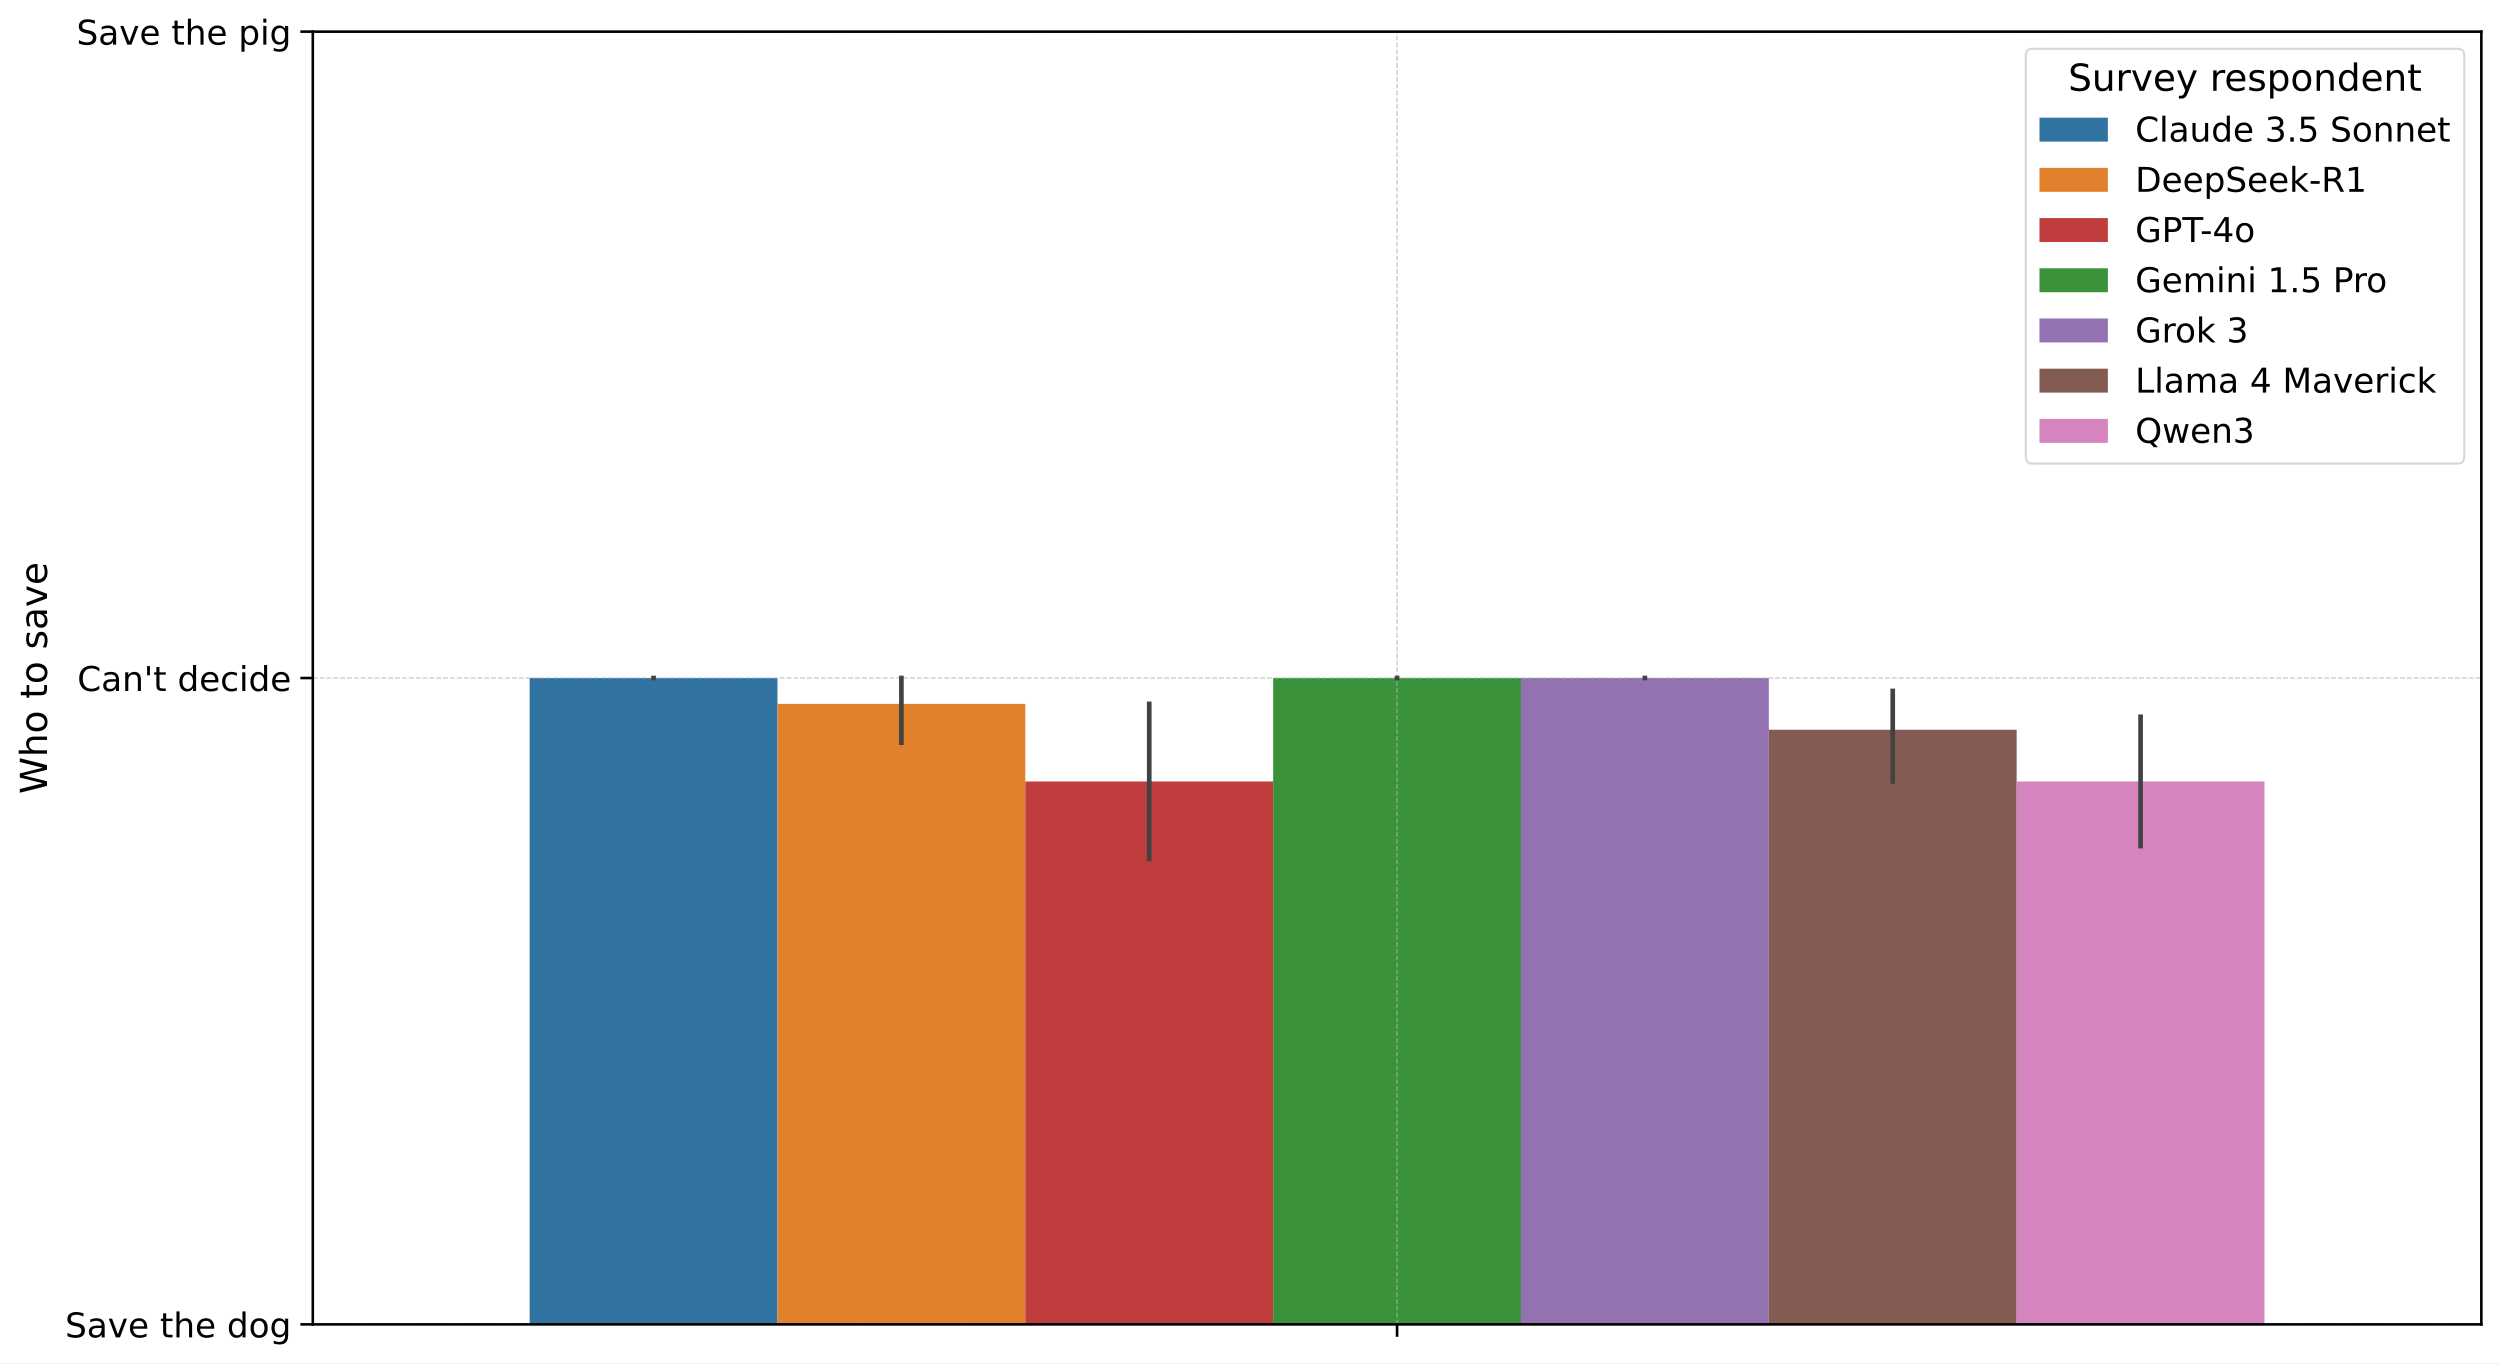
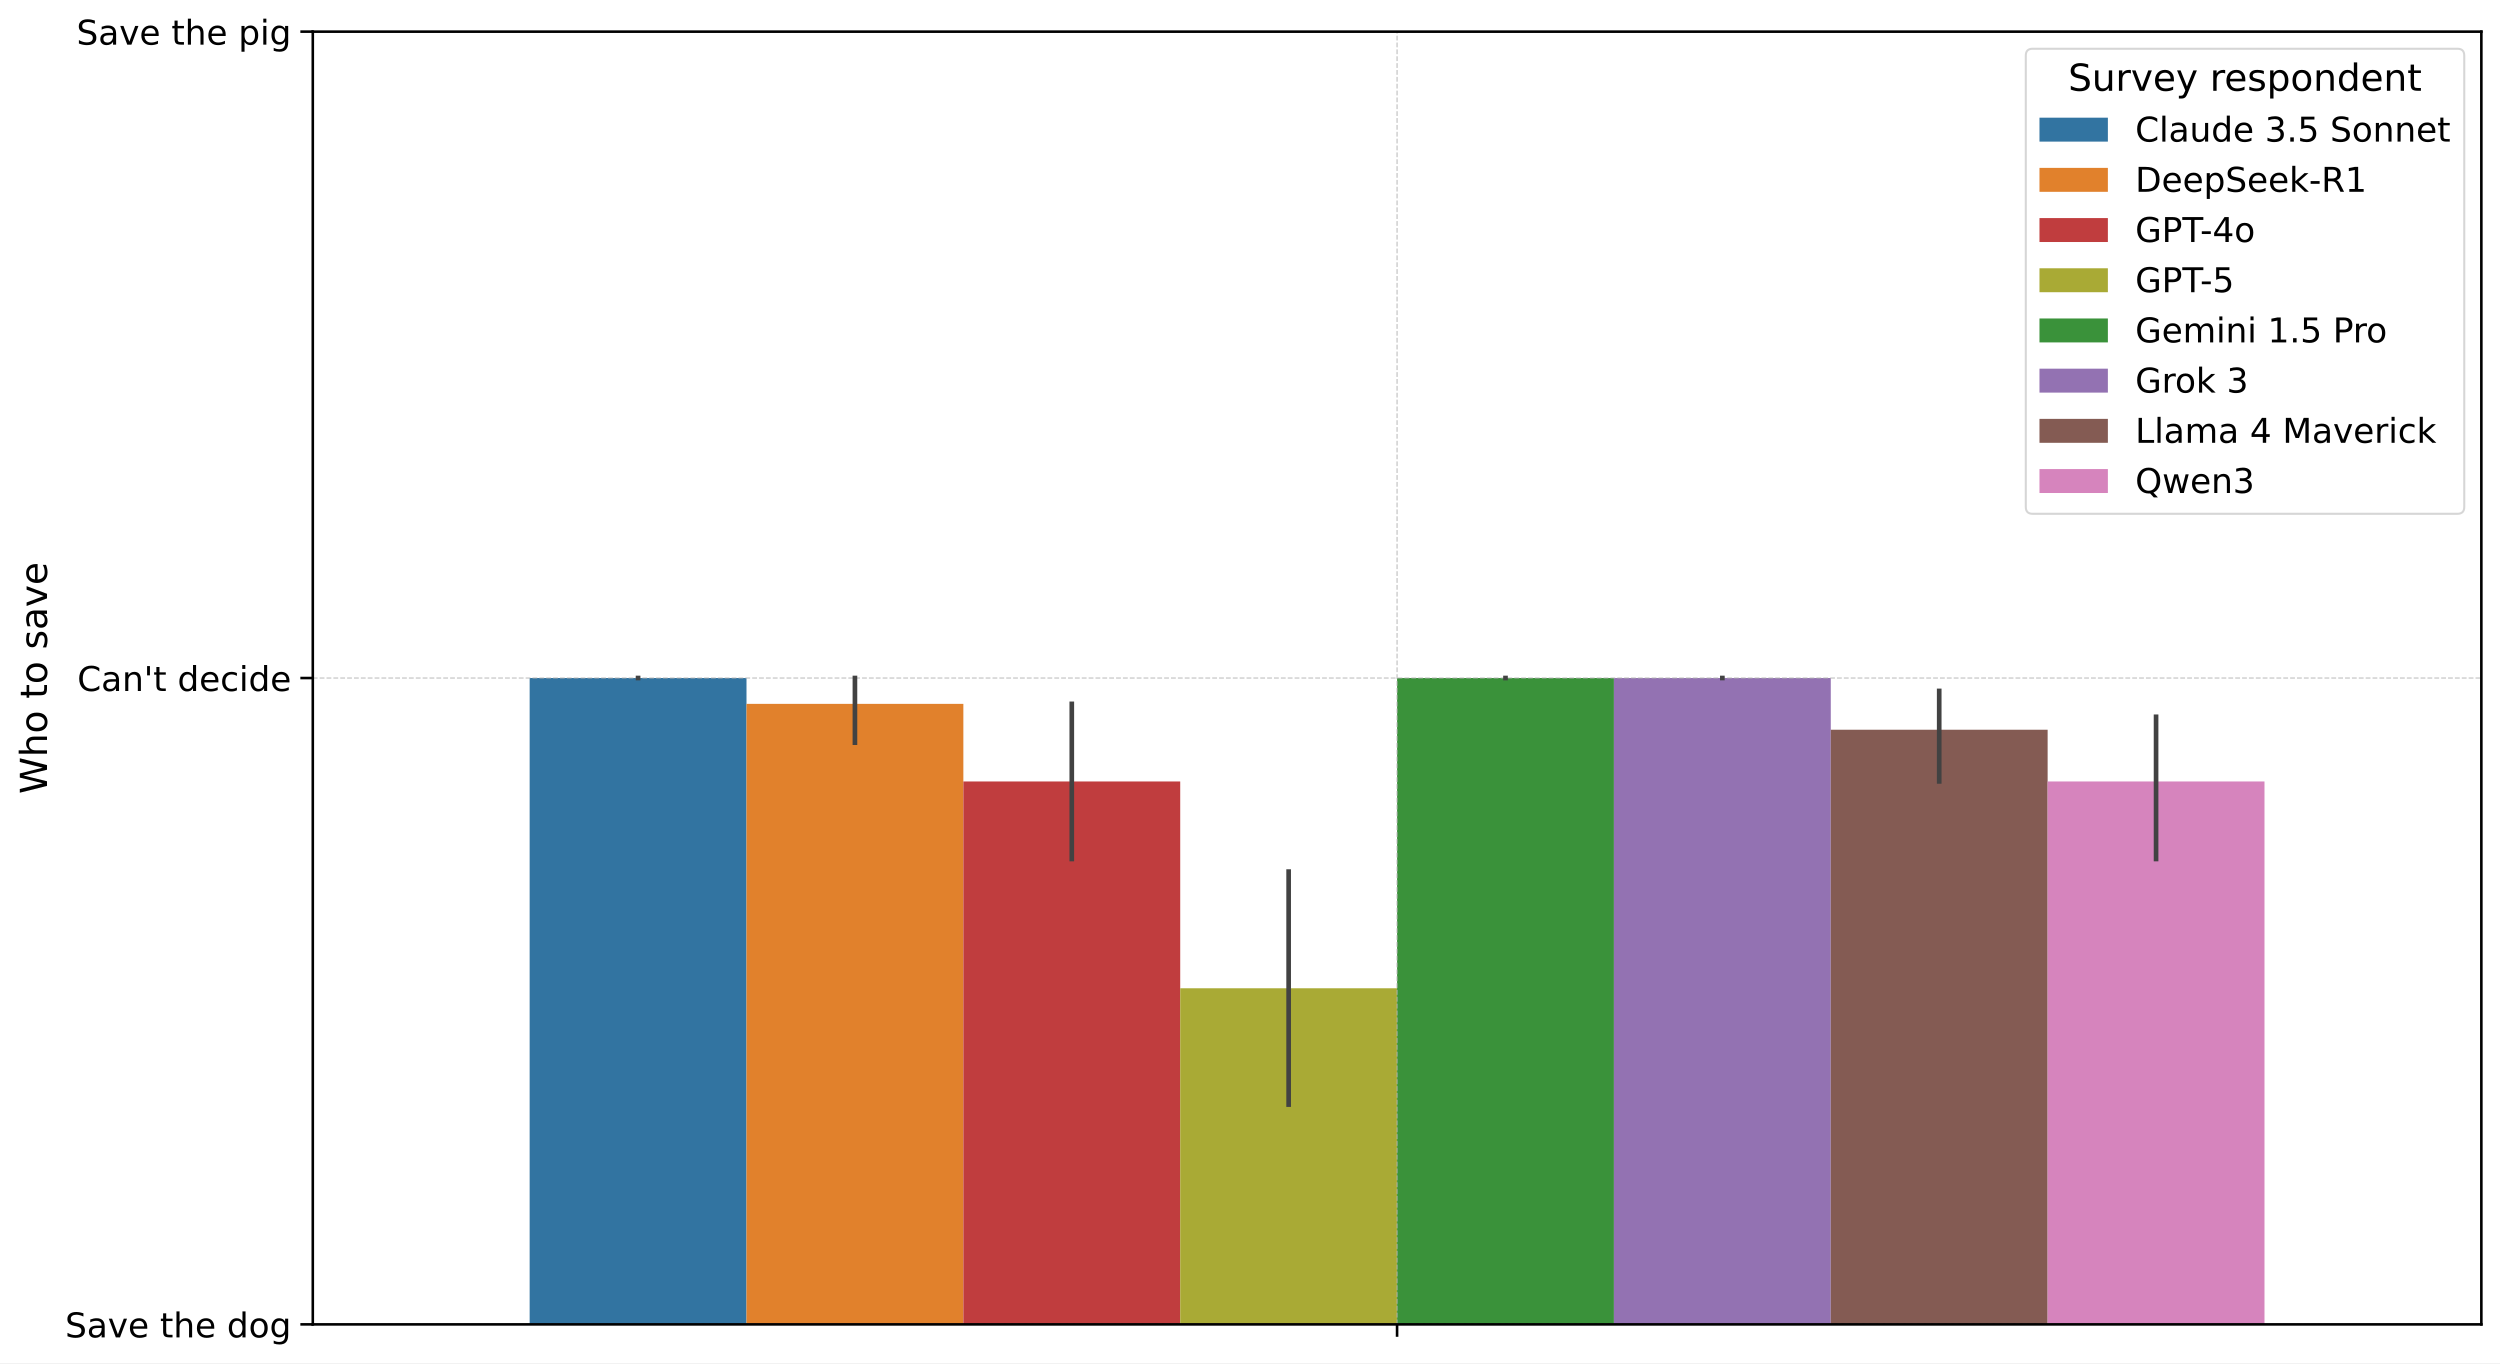
<svg xmlns="http://www.w3.org/2000/svg" xmlns:xlink="http://www.w3.org/1999/xlink" width="964.93pt" height="526.135pt" viewBox="0 0 964.93 526.135" version="1.1">
  <defs>
    <style type="text/css">*{stroke-linejoin: round; stroke-linecap: butt}</style>
  </defs>
  <g id="figure_1">
    <g id="patch_1">
      <path d="M 0 526.135  L 964.93 526.135  L 964.93 0  L 0 0  z " style="fill: #ffffff" />
    </g>
    <g id="axes_1">
      <g id="patch_2">
        <path d="M 120.73 511.175  L 957.73 511.175  L 957.73 12.215  L 120.73 12.215  z " style="fill: #ffffff" />
      </g>
      <g id="patch_3">
-         <path d="M 204.43 760.655  L 300.087 760.655  L 300.087 261.695  L 204.43 261.695  z " clip-path="url(#pa10c6555c5)" style="fill: #3274a1" />
+         <path d="M 204.43 760.655  L 288.13 760.655  L 288.13 261.695  L 204.43 261.695  z " clip-path="url(#pc54f5bdc58)" style="fill: #3274a1" />
      </g>
      <g id="patch_4">
-         <path d="M 300.087 760.655  L 395.744 760.655  L 395.744 271.674  L 300.087 271.674  z " clip-path="url(#pa10c6555c5)" style="fill: #e1812c" />
+         <path d="M 288.13 760.655  L 371.83 760.655  L 371.83 271.674  L 288.13 271.674  z " clip-path="url(#pc54f5bdc58)" style="fill: #e1812c" />
      </g>
      <g id="patch_5">
-         <path d="M 395.744 760.655  L 491.401 760.655  L 491.401 301.612  L 395.744 301.612  z " clip-path="url(#pa10c6555c5)" style="fill: #c03d3e" />
+         <path d="M 371.83 760.655  L 455.53 760.655  L 455.53 301.612  L 371.83 301.612  z " clip-path="url(#pc54f5bdc58)" style="fill: #c03d3e" />
      </g>
      <g id="patch_6">
-         <path d="M 491.401 760.655  L 587.058 760.655  L 587.058 261.695  L 491.401 261.695  z " clip-path="url(#pa10c6555c5)" style="fill: #3a923a" />
+         <path d="M 455.53 760.655  L 539.23 760.655  L 539.23 381.445  L 455.53 381.445  z " clip-path="url(#pc54f5bdc58)" style="fill: #a9aa35" />
      </g>
      <g id="patch_7">
-         <path d="M 587.058 760.655  L 682.715 760.655  L 682.715 261.695  L 587.058 261.695  z " clip-path="url(#pa10c6555c5)" style="fill: #9372b2" />
+         <path d="M 539.23 760.655  L 622.93 760.655  L 622.93 261.695  L 539.23 261.695  z " clip-path="url(#pc54f5bdc58)" style="fill: #3a923a" />
      </g>
      <g id="patch_8">
-         <path d="M 682.715 760.655  L 778.373 760.655  L 778.373 281.653  L 682.715 281.653  z " clip-path="url(#pa10c6555c5)" style="fill: #845b53" />
+         <path d="M 622.93 760.655  L 706.63 760.655  L 706.63 261.695  L 622.93 261.695  z " clip-path="url(#pc54f5bdc58)" style="fill: #9372b2" />
      </g>
      <g id="patch_9">
-         <path d="M 778.373 760.655  L 874.03 760.655  L 874.03 301.612  L 778.373 301.612  z " clip-path="url(#pa10c6555c5)" style="fill: #d684bd" />
+         <path d="M 706.63 760.655  L 790.33 760.655  L 790.33 281.653  L 706.63 281.653  z " clip-path="url(#pc54f5bdc58)" style="fill: #845b53" />
      </g>
      <g id="patch_10">
-         <path d="M 539.23 760.655  L 539.23 760.655  L 539.23 760.655  L 539.23 760.655  z " clip-path="url(#pa10c6555c5)" style="fill: #3274a1" />
+         <path d="M 790.33 760.655  L 874.03 760.655  L 874.03 301.612  L 790.33 301.612  z " clip-path="url(#pc54f5bdc58)" style="fill: #d684bd" />
      </g>
      <g id="patch_11">
-         <path d="M 539.23 760.655  L 539.23 760.655  L 539.23 760.655  L 539.23 760.655  z " clip-path="url(#pa10c6555c5)" style="fill: #e1812c" />
+         <path d="M 539.23 760.655  L 539.23 760.655  L 539.23 760.655  L 539.23 760.655  z " clip-path="url(#pc54f5bdc58)" style="fill: #3274a1" />
      </g>
      <g id="patch_12">
-         <path d="M 539.23 760.655  L 539.23 760.655  L 539.23 760.655  L 539.23 760.655  z " clip-path="url(#pa10c6555c5)" style="fill: #c03d3e" />
+         <path d="M 539.23 760.655  L 539.23 760.655  L 539.23 760.655  L 539.23 760.655  z " clip-path="url(#pc54f5bdc58)" style="fill: #e1812c" />
      </g>
      <g id="patch_13">
-         <path d="M 539.23 760.655  L 539.23 760.655  L 539.23 760.655  L 539.23 760.655  z " clip-path="url(#pa10c6555c5)" style="fill: #3a923a" />
+         <path d="M 539.23 760.655  L 539.23 760.655  L 539.23 760.655  L 539.23 760.655  z " clip-path="url(#pc54f5bdc58)" style="fill: #c03d3e" />
      </g>
      <g id="patch_14">
-         <path d="M 539.23 760.655  L 539.23 760.655  L 539.23 760.655  L 539.23 760.655  z " clip-path="url(#pa10c6555c5)" style="fill: #9372b2" />
+         <path d="M 539.23 760.655  L 539.23 760.655  L 539.23 760.655  L 539.23 760.655  z " clip-path="url(#pc54f5bdc58)" style="fill: #a9aa35" />
      </g>
      <g id="patch_15">
-         <path d="M 539.23 760.655  L 539.23 760.655  L 539.23 760.655  L 539.23 760.655  z " clip-path="url(#pa10c6555c5)" style="fill: #845b53" />
+         <path d="M 539.23 760.655  L 539.23 760.655  L 539.23 760.655  L 539.23 760.655  z " clip-path="url(#pc54f5bdc58)" style="fill: #3a923a" />
      </g>
      <g id="patch_16">
-         <path d="M 539.23 760.655  L 539.23 760.655  L 539.23 760.655  L 539.23 760.655  z " clip-path="url(#pa10c6555c5)" style="fill: #d684bd" />
+         <path d="M 539.23 760.655  L 539.23 760.655  L 539.23 760.655  L 539.23 760.655  z " clip-path="url(#pc54f5bdc58)" style="fill: #9372b2" />
+       </g>
+       <g id="patch_17">
+         <path d="M 539.23 760.655  L 539.23 760.655  L 539.23 760.655  L 539.23 760.655  z " clip-path="url(#pc54f5bdc58)" style="fill: #845b53" />
+       </g>
+       <g id="patch_18">
+         <path d="M 539.23 760.655  L 539.23 760.655  L 539.23 760.655  L 539.23 760.655  z " clip-path="url(#pc54f5bdc58)" style="fill: #d684bd" />
      </g>
      <g id="matplotlib.axis_1">
        <g id="xtick_1">
          <g id="line2d_1">
-             <path d="M 539.23 511.175  L 539.23 12.215  " clip-path="url(#pa10c6555c5)" style="fill: none; stroke-dasharray: 1.85,0.8; stroke-dashoffset: 0; stroke: #b0b0b0; stroke-opacity: 0.7; stroke-width: 0.5" />
+             <path d="M 539.23 511.175  L 539.23 12.215  " clip-path="url(#pc54f5bdc58)" style="fill: none; stroke-dasharray: 1.85,0.8; stroke-dashoffset: 0; stroke: #b0b0b0; stroke-opacity: 0.7; stroke-width: 0.5" />
          </g>
          <g id="line2d_2">
            <defs>
-               <path id="m2963be864c" d="M 0 0  L 0 4.8  " style="stroke: #000000" />
+               <path id="ma85c2d0c61" d="M 0 0  L 0 4.8  " style="stroke: #000000" />
            </defs>
            <g>
-               <use xlink:href="#m2963be864c" x="539.23" y="511.175" style="stroke: #000000" />
+               <use xlink:href="#ma85c2d0c61" x="539.23" y="511.175" style="stroke: #000000" />
            </g>
          </g>
        </g>
      </g>
      <g id="matplotlib.axis_2">
        <g id="ytick_1">
          <g id="line2d_3">
-             <path d="M 120.73 511.175  L 957.73 511.175  " clip-path="url(#pa10c6555c5)" style="fill: none; stroke-dasharray: 1.85,0.8; stroke-dashoffset: 0; stroke: #b0b0b0; stroke-opacity: 0.7; stroke-width: 0.5" />
+             <path d="M 120.73 511.175  L 957.73 511.175  " clip-path="url(#pc54f5bdc58)" style="fill: none; stroke-dasharray: 1.85,0.8; stroke-dashoffset: 0; stroke: #b0b0b0; stroke-opacity: 0.7; stroke-width: 0.5" />
          </g>
          <g id="line2d_4">
            <defs>
-               <path id="m4e18dec728" d="M 0 0  L -4.8 0  " style="stroke: #000000" />
+               <path id="me58f789f90" d="M 0 0  L -4.8 0  " style="stroke: #000000" />
            </defs>
            <g>
-               <use xlink:href="#m4e18dec728" x="120.73" y="511.175" style="stroke: #000000" />
+               <use xlink:href="#me58f789f90" x="120.73" y="511.175" style="stroke: #000000" />
            </g>
          </g>
          <g id="text_1">
            <g transform="translate(25.1365 516.1899) scale(0.132 -0.132)">
              <defs>
                <path id="DejaVuSans-53" d="M 3425 4513  L 3425 3897  Q 3066 4069 2747 4153  Q 2428 4238 2131 4238  Q 1616 4238 1336 4038  Q 1056 3838 1056 3469  Q 1056 3159 1242 3001  Q 1428 2844 1947 2747  L 2328 2669  Q 3034 2534 3370 2195  Q 3706 1856 3706 1288  Q 3706 609 3251 259  Q 2797 -91 1919 -91  Q 1588 -91 1214 -16  Q 841 59 441 206  L 441 856  Q 825 641 1194 531  Q 1563 422 1919 422  Q 2459 422 2753 634  Q 3047 847 3047 1241  Q 3047 1584 2836 1778  Q 2625 1972 2144 2069  L 1759 2144  Q 1053 2284 737 2584  Q 422 2884 422 3419  Q 422 4038 858 4394  Q 1294 4750 2059 4750  Q 2388 4750 2728 4690  Q 3069 4631 3425 4513  z " transform="scale(0.015625)" />
                <path id="DejaVuSans-61" d="M 2194 1759  Q 1497 1759 1228 1600  Q 959 1441 959 1056  Q 959 750 1161 570  Q 1363 391 1709 391  Q 2188 391 2477 730  Q 2766 1069 2766 1631  L 2766 1759  L 2194 1759  z M 3341 1997  L 3341 0  L 2766 0  L 2766 531  Q 2569 213 2275 61  Q 1981 -91 1556 -91  Q 1019 -91 701 211  Q 384 513 384 1019  Q 384 1609 779 1909  Q 1175 2209 1959 2209  L 2766 2209  L 2766 2266  Q 2766 2663 2505 2880  Q 2244 3097 1772 3097  Q 1472 3097 1187 3025  Q 903 2953 641 2809  L 641 3341  Q 956 3463 1253 3523  Q 1550 3584 1831 3584  Q 2591 3584 2966 3190  Q 3341 2797 3341 1997  z " transform="scale(0.015625)" />
                <path id="DejaVuSans-76" d="M 191 3500  L 800 3500  L 1894 563  L 2988 3500  L 3597 3500  L 2284 0  L 1503 0  L 191 3500  z " transform="scale(0.015625)" />
                <path id="DejaVuSans-65" d="M 3597 1894  L 3597 1613  L 953 1613  Q 991 1019 1311 708  Q 1631 397 2203 397  Q 2534 397 2845 478  Q 3156 559 3463 722  L 3463 178  Q 3153 47 2828 -22  Q 2503 -91 2169 -91  Q 1331 -91 842 396  Q 353 884 353 1716  Q 353 2575 817 3079  Q 1281 3584 2069 3584  Q 2775 3584 3186 3129  Q 3597 2675 3597 1894  z M 3022 2063  Q 3016 2534 2758 2815  Q 2500 3097 2075 3097  Q 1594 3097 1305 2825  Q 1016 2553 972 2059  L 3022 2063  z " transform="scale(0.015625)" />
                <path id="DejaVuSans-20" transform="scale(0.015625)" />
                <path id="DejaVuSans-74" d="M 1172 4494  L 1172 3500  L 2356 3500  L 2356 3053  L 1172 3053  L 1172 1153  Q 1172 725 1289 603  Q 1406 481 1766 481  L 2356 481  L 2356 0  L 1766 0  Q 1100 0 847 248  Q 594 497 594 1153  L 594 3053  L 172 3053  L 172 3500  L 594 3500  L 594 4494  L 1172 4494  z " transform="scale(0.015625)" />
                <path id="DejaVuSans-68" d="M 3513 2113  L 3513 0  L 2938 0  L 2938 2094  Q 2938 2591 2744 2837  Q 2550 3084 2163 3084  Q 1697 3084 1428 2787  Q 1159 2491 1159 1978  L 1159 0  L 581 0  L 581 4863  L 1159 4863  L 1159 2956  Q 1366 3272 1645 3428  Q 1925 3584 2291 3584  Q 2894 3584 3203 3211  Q 3513 2838 3513 2113  z " transform="scale(0.015625)" />
                <path id="DejaVuSans-64" d="M 2906 2969  L 2906 4863  L 3481 4863  L 3481 0  L 2906 0  L 2906 525  Q 2725 213 2448 61  Q 2172 -91 1784 -91  Q 1150 -91 751 415  Q 353 922 353 1747  Q 353 2572 751 3078  Q 1150 3584 1784 3584  Q 2172 3584 2448 3432  Q 2725 3281 2906 2969  z M 947 1747  Q 947 1113 1208 752  Q 1469 391 1925 391  Q 2381 391 2643 752  Q 2906 1113 2906 1747  Q 2906 2381 2643 2742  Q 2381 3103 1925 3103  Q 1469 3103 1208 2742  Q 947 2381 947 1747  z " transform="scale(0.015625)" />
                <path id="DejaVuSans-6f" d="M 1959 3097  Q 1497 3097 1228 2736  Q 959 2375 959 1747  Q 959 1119 1226 758  Q 1494 397 1959 397  Q 2419 397 2687 759  Q 2956 1122 2956 1747  Q 2956 2369 2687 2733  Q 2419 3097 1959 3097  z M 1959 3584  Q 2709 3584 3137 3096  Q 3566 2609 3566 1747  Q 3566 888 3137 398  Q 2709 -91 1959 -91  Q 1206 -91 779 398  Q 353 888 353 1747  Q 353 2609 779 3096  Q 1206 3584 1959 3584  z " transform="scale(0.015625)" />
                <path id="DejaVuSans-67" d="M 2906 1791  Q 2906 2416 2648 2759  Q 2391 3103 1925 3103  Q 1463 3103 1205 2759  Q 947 2416 947 1791  Q 947 1169 1205 825  Q 1463 481 1925 481  Q 2391 481 2648 825  Q 2906 1169 2906 1791  z M 3481 434  Q 3481 -459 3084 -895  Q 2688 -1331 1869 -1331  Q 1566 -1331 1297 -1286  Q 1028 -1241 775 -1147  L 775 -588  Q 1028 -725 1275 -790  Q 1522 -856 1778 -856  Q 2344 -856 2625 -561  Q 2906 -266 2906 331  L 2906 616  Q 2728 306 2450 153  Q 2172 0 1784 0  Q 1141 0 747 490  Q 353 981 353 1791  Q 353 2603 747 3093  Q 1141 3584 1784 3584  Q 2172 3584 2450 3431  Q 2728 3278 2906 2969  L 2906 3500  L 3481 3500  L 3481 434  z " transform="scale(0.015625)" />
              </defs>
              <use xlink:href="#DejaVuSans-53" />
              <use xlink:href="#DejaVuSans-61" transform="translate(63.47656 0)" />
              <use xlink:href="#DejaVuSans-76" transform="translate(124.7559 0)" />
              <use xlink:href="#DejaVuSans-65" transform="translate(183.9355 0)" />
              <use xlink:href="#DejaVuSans-20" transform="translate(245.459 0)" />
              <use xlink:href="#DejaVuSans-74" transform="translate(277.2461 0)" />
              <use xlink:href="#DejaVuSans-68" transform="translate(316.4551 0)" />
              <use xlink:href="#DejaVuSans-65" transform="translate(379.834 0)" />
              <use xlink:href="#DejaVuSans-20" transform="translate(441.3574 0)" />
              <use xlink:href="#DejaVuSans-64" transform="translate(473.1445 0)" />
              <use xlink:href="#DejaVuSans-6f" transform="translate(536.6211 0)" />
              <use xlink:href="#DejaVuSans-67" transform="translate(597.8027 0)" />
            </g>
          </g>
        </g>
        <g id="ytick_2">
          <g id="line2d_5">
-             <path d="M 120.73 261.695  L 957.73 261.695  " clip-path="url(#pa10c6555c5)" style="fill: none; stroke-dasharray: 1.85,0.8; stroke-dashoffset: 0; stroke: #b0b0b0; stroke-opacity: 0.7; stroke-width: 0.5" />
+             <path d="M 120.73 261.695  L 957.73 261.695  " clip-path="url(#pc54f5bdc58)" style="fill: none; stroke-dasharray: 1.85,0.8; stroke-dashoffset: 0; stroke: #b0b0b0; stroke-opacity: 0.7; stroke-width: 0.5" />
          </g>
          <g id="line2d_6">
            <g>
-               <use xlink:href="#m4e18dec728" x="120.73" y="261.695" style="stroke: #000000" />
+               <use xlink:href="#me58f789f90" x="120.73" y="261.695" style="stroke: #000000" />
            </g>
          </g>
          <g id="text_2">
            <g transform="translate(29.83075 266.7099) scale(0.132 -0.132)">
              <defs>
                <path id="DejaVuSans-43" d="M 4122 4306  L 4122 3641  Q 3803 3938 3442 4084  Q 3081 4231 2675 4231  Q 1875 4231 1450 3742  Q 1025 3253 1025 2328  Q 1025 1406 1450 917  Q 1875 428 2675 428  Q 3081 428 3442 575  Q 3803 722 4122 1019  L 4122 359  Q 3791 134 3420 21  Q 3050 -91 2638 -91  Q 1578 -91 968 557  Q 359 1206 359 2328  Q 359 3453 968 4101  Q 1578 4750 2638 4750  Q 3056 4750 3426 4639  Q 3797 4528 4122 4306  z " transform="scale(0.015625)" />
                <path id="DejaVuSans-6e" d="M 3513 2113  L 3513 0  L 2938 0  L 2938 2094  Q 2938 2591 2744 2837  Q 2550 3084 2163 3084  Q 1697 3084 1428 2787  Q 1159 2491 1159 1978  L 1159 0  L 581 0  L 581 3500  L 1159 3500  L 1159 2956  Q 1366 3272 1645 3428  Q 1925 3584 2291 3584  Q 2894 3584 3203 3211  Q 3513 2838 3513 2113  z " transform="scale(0.015625)" />
                <path id="DejaVuSans-27" d="M 1147 4666  L 1147 2931  L 616 2931  L 616 4666  L 1147 4666  z " transform="scale(0.015625)" />
                <path id="DejaVuSans-63" d="M 3122 3366  L 3122 2828  Q 2878 2963 2633 3030  Q 2388 3097 2138 3097  Q 1578 3097 1268 2742  Q 959 2388 959 1747  Q 959 1106 1268 751  Q 1578 397 2138 397  Q 2388 397 2633 464  Q 2878 531 3122 666  L 3122 134  Q 2881 22 2623 -34  Q 2366 -91 2075 -91  Q 1284 -91 818 406  Q 353 903 353 1747  Q 353 2603 823 3093  Q 1294 3584 2113 3584  Q 2378 3584 2631 3529  Q 2884 3475 3122 3366  z " transform="scale(0.015625)" />
                <path id="DejaVuSans-69" d="M 603 3500  L 1178 3500  L 1178 0  L 603 0  L 603 3500  z M 603 4863  L 1178 4863  L 1178 4134  L 603 4134  L 603 4863  z " transform="scale(0.015625)" />
              </defs>
              <use xlink:href="#DejaVuSans-43" />
              <use xlink:href="#DejaVuSans-61" transform="translate(69.82422 0)" />
              <use xlink:href="#DejaVuSans-6e" transform="translate(131.1035 0)" />
              <use xlink:href="#DejaVuSans-27" transform="translate(194.4824 0)" />
              <use xlink:href="#DejaVuSans-74" transform="translate(221.9727 0)" />
              <use xlink:href="#DejaVuSans-20" transform="translate(261.1816 0)" />
              <use xlink:href="#DejaVuSans-64" transform="translate(292.9688 0)" />
              <use xlink:href="#DejaVuSans-65" transform="translate(356.4453 0)" />
              <use xlink:href="#DejaVuSans-63" transform="translate(417.9688 0)" />
              <use xlink:href="#DejaVuSans-69" transform="translate(472.9492 0)" />
              <use xlink:href="#DejaVuSans-64" transform="translate(500.7324 0)" />
              <use xlink:href="#DejaVuSans-65" transform="translate(564.209 0)" />
            </g>
          </g>
        </g>
        <g id="ytick_3">
          <g id="line2d_7">
-             <path d="M 120.73 12.215  L 957.73 12.215  " clip-path="url(#pa10c6555c5)" style="fill: none; stroke-dasharray: 1.85,0.8; stroke-dashoffset: 0; stroke: #b0b0b0; stroke-opacity: 0.7; stroke-width: 0.5" />
+             <path d="M 120.73 12.215  L 957.73 12.215  " clip-path="url(#pc54f5bdc58)" style="fill: none; stroke-dasharray: 1.85,0.8; stroke-dashoffset: 0; stroke: #b0b0b0; stroke-opacity: 0.7; stroke-width: 0.5" />
          </g>
          <g id="line2d_8">
            <g>
-               <use xlink:href="#m4e18dec728" x="120.73" y="12.215" style="stroke: #000000" />
+               <use xlink:href="#me58f789f90" x="120.73" y="12.215" style="stroke: #000000" />
            </g>
          </g>
          <g id="text_3">
            <g transform="translate(29.54612 17.22994) scale(0.132 -0.132)">
              <defs>
                <path id="DejaVuSans-70" d="M 1159 525  L 1159 -1331  L 581 -1331  L 581 3500  L 1159 3500  L 1159 2969  Q 1341 3281 1617 3432  Q 1894 3584 2278 3584  Q 2916 3584 3314 3078  Q 3713 2572 3713 1747  Q 3713 922 3314 415  Q 2916 -91 2278 -91  Q 1894 -91 1617 61  Q 1341 213 1159 525  z M 3116 1747  Q 3116 2381 2855 2742  Q 2594 3103 2138 3103  Q 1681 3103 1420 2742  Q 1159 2381 1159 1747  Q 1159 1113 1420 752  Q 1681 391 2138 391  Q 2594 391 2855 752  Q 3116 1113 3116 1747  z " transform="scale(0.015625)" />
              </defs>
              <use xlink:href="#DejaVuSans-53" />
              <use xlink:href="#DejaVuSans-61" transform="translate(63.47656 0)" />
              <use xlink:href="#DejaVuSans-76" transform="translate(124.7559 0)" />
              <use xlink:href="#DejaVuSans-65" transform="translate(183.9355 0)" />
              <use xlink:href="#DejaVuSans-20" transform="translate(245.459 0)" />
              <use xlink:href="#DejaVuSans-74" transform="translate(277.2461 0)" />
              <use xlink:href="#DejaVuSans-68" transform="translate(316.4551 0)" />
              <use xlink:href="#DejaVuSans-65" transform="translate(379.834 0)" />
              <use xlink:href="#DejaVuSans-20" transform="translate(441.3574 0)" />
              <use xlink:href="#DejaVuSans-70" transform="translate(473.1445 0)" />
              <use xlink:href="#DejaVuSans-69" transform="translate(536.6211 0)" />
              <use xlink:href="#DejaVuSans-67" transform="translate(564.4043 0)" />
            </g>
          </g>
        </g>
        <g id="text_4">
          <g transform="translate(18.14175 306.4418) rotate(-90) scale(0.144 -0.144)">
            <defs>
              <path id="DejaVuSans-57" d="M 213 4666  L 850 4666  L 1831 722  L 2809 4666  L 3519 4666  L 4500 722  L 5478 4666  L 6119 4666  L 4947 0  L 4153 0  L 3169 4050  L 2175 0  L 1381 0  L 213 4666  z " transform="scale(0.015625)" />
              <path id="DejaVuSans-73" d="M 2834 3397  L 2834 2853  Q 2591 2978 2328 3040  Q 2066 3103 1784 3103  Q 1356 3103 1142 2972  Q 928 2841 928 2578  Q 928 2378 1081 2264  Q 1234 2150 1697 2047  L 1894 2003  Q 2506 1872 2764 1633  Q 3022 1394 3022 966  Q 3022 478 2636 193  Q 2250 -91 1575 -91  Q 1294 -91 989 -36  Q 684 19 347 128  L 347 722  Q 666 556 975 473  Q 1284 391 1588 391  Q 1994 391 2212 530  Q 2431 669 2431 922  Q 2431 1156 2273 1281  Q 2116 1406 1581 1522  L 1381 1569  Q 847 1681 609 1914  Q 372 2147 372 2553  Q 372 3047 722 3315  Q 1072 3584 1716 3584  Q 2034 3584 2315 3537  Q 2597 3491 2834 3397  z " transform="scale(0.015625)" />
            </defs>
            <use xlink:href="#DejaVuSans-57" />
            <use xlink:href="#DejaVuSans-68" transform="translate(98.87695 0)" />
            <use xlink:href="#DejaVuSans-6f" transform="translate(162.2559 0)" />
            <use xlink:href="#DejaVuSans-20" transform="translate(223.4375 0)" />
            <use xlink:href="#DejaVuSans-74" transform="translate(255.2246 0)" />
            <use xlink:href="#DejaVuSans-6f" transform="translate(294.4336 0)" />
            <use xlink:href="#DejaVuSans-20" transform="translate(355.6152 0)" />
            <use xlink:href="#DejaVuSans-73" transform="translate(387.4023 0)" />
            <use xlink:href="#DejaVuSans-61" transform="translate(439.502 0)" />
            <use xlink:href="#DejaVuSans-76" transform="translate(500.7812 0)" />
            <use xlink:href="#DejaVuSans-65" transform="translate(559.9609 0)" />
          </g>
        </g>
      </g>
      <g id="line2d_9">
-         <path d="M 252.258 261.695  L 252.258 261.695  " clip-path="url(#pa10c6555c5)" style="fill: none; stroke: #424242; stroke-width: 1.8; stroke-linecap: square" />
+         <path d="M 246.28 261.695  L 246.28 261.695  " clip-path="url(#pc54f5bdc58)" style="fill: none; stroke: #424242; stroke-width: 1.8; stroke-linecap: square" />
      </g>
      <g id="line2d_10">
-         <path d="M 347.915 286.643  L 347.915 261.695  " clip-path="url(#pa10c6555c5)" style="fill: none; stroke: #424242; stroke-width: 1.8; stroke-linecap: square" />
+         <path d="M 329.98 286.643  L 329.98 261.695  " clip-path="url(#pc54f5bdc58)" style="fill: none; stroke: #424242; stroke-width: 1.8; stroke-linecap: square" />
      </g>
      <g id="line2d_11">
-         <path d="M 443.573 331.549  L 443.573 271.674  " clip-path="url(#pa10c6555c5)" style="fill: none; stroke: #424242; stroke-width: 1.8; stroke-linecap: square" />
+         <path d="M 413.68 331.549  L 413.68 271.674  " clip-path="url(#pc54f5bdc58)" style="fill: none; stroke: #424242; stroke-width: 1.8; stroke-linecap: square" />
      </g>
      <g id="line2d_12">
-         <path d="M 539.23 261.695  L 539.23 261.695  " clip-path="url(#pa10c6555c5)" style="fill: none; stroke: #424242; stroke-width: 1.8; stroke-linecap: square" />
+         <path d="M 497.38 426.352  L 497.38 336.414  " clip-path="url(#pc54f5bdc58)" style="fill: none; stroke: #424242; stroke-width: 1.8; stroke-linecap: square" />
      </g>
      <g id="line2d_13">
-         <path d="M 634.887 261.695  L 634.887 261.695  " clip-path="url(#pa10c6555c5)" style="fill: none; stroke: #424242; stroke-width: 1.8; stroke-linecap: square" />
+         <path d="M 581.08 261.695  L 581.08 261.695  " clip-path="url(#pc54f5bdc58)" style="fill: none; stroke: #424242; stroke-width: 1.8; stroke-linecap: square" />
      </g>
      <g id="line2d_14">
-         <path d="M 730.544 301.612  L 730.544 266.685  " clip-path="url(#pa10c6555c5)" style="fill: none; stroke: #424242; stroke-width: 1.8; stroke-linecap: square" />
+         <path d="M 664.78 261.695  L 664.78 261.695  " clip-path="url(#pc54f5bdc58)" style="fill: none; stroke: #424242; stroke-width: 1.8; stroke-linecap: square" />
      </g>
      <g id="line2d_15">
-         <path d="M 826.201 326.56  L 826.201 276.664  " clip-path="url(#pa10c6555c5)" style="fill: none; stroke: #424242; stroke-width: 1.8; stroke-linecap: square" />
-       </g>
-       <g id="patch_17">
+         <path d="M 748.48 301.612  L 748.48 266.685  " clip-path="url(#pc54f5bdc58)" style="fill: none; stroke: #424242; stroke-width: 1.8; stroke-linecap: square" />
+       </g>
+       <g id="line2d_16">
+         <path d="M 832.18 331.549  L 832.18 276.664  " clip-path="url(#pc54f5bdc58)" style="fill: none; stroke: #424242; stroke-width: 1.8; stroke-linecap: square" />
+       </g>
+       <g id="patch_19">
        <path d="M 120.73 511.175  L 120.73 12.215  " style="fill: none; stroke: #000000; stroke-linejoin: miter; stroke-linecap: square" />
      </g>
-       <g id="patch_18">
+       <g id="patch_20">
        <path d="M 957.73 511.175  L 957.73 12.215  " style="fill: none; stroke: #000000; stroke-linejoin: miter; stroke-linecap: square" />
      </g>
-       <g id="patch_19">
+       <g id="patch_21">
        <path d="M 120.73 511.175  L 957.73 511.175  " style="fill: none; stroke: #000000; stroke-linejoin: miter; stroke-linecap: square" />
      </g>
-       <g id="patch_20">
+       <g id="patch_22">
        <path d="M 120.73 12.215  L 957.73 12.215  " style="fill: none; stroke: #000000; stroke-linejoin: miter; stroke-linecap: square" />
      </g>
      <g id="legend_1">
-         <g id="patch_21">
-           <path d="M 784.542 178.937  L 948.49 178.937  Q 951.13 178.937 951.13 176.297  L 951.13 21.455  Q 951.13 18.815 948.49 18.815  L 784.542 18.815  Q 781.902 18.815 781.902 21.455  L 781.902 176.297  Q 781.902 178.937 784.542 178.937  z " style="fill: #ffffff; opacity: 0.8; stroke: #cccccc; stroke-width: 0.8; stroke-linejoin: miter" />
+         <g id="patch_23">
+           <path d="M 784.542 198.312  L 948.49 198.312  Q 951.13 198.312 951.13 195.672  L 951.13 21.455  Q 951.13 18.815 948.49 18.815  L 784.542 18.815  Q 781.902 18.815 781.902 21.455  L 781.902 195.672  Q 781.902 198.312 784.542 198.312  z " style="fill: #ffffff; opacity: 0.8; stroke: #cccccc; stroke-width: 0.8; stroke-linejoin: miter" />
        </g>
        <g id="text_5">
          <g transform="translate(798.2754 35.03672) scale(0.144 -0.144)">
            <defs>
              <path id="DejaVuSans-75" d="M 544 1381  L 544 3500  L 1119 3500  L 1119 1403  Q 1119 906 1312 657  Q 1506 409 1894 409  Q 2359 409 2629 706  Q 2900 1003 2900 1516  L 2900 3500  L 3475 3500  L 3475 0  L 2900 0  L 2900 538  Q 2691 219 2414 64  Q 2138 -91 1772 -91  Q 1169 -91 856 284  Q 544 659 544 1381  z M 1991 3584  L 1991 3584  z " transform="scale(0.015625)" />
              <path id="DejaVuSans-72" d="M 2631 2963  Q 2534 3019 2420 3045  Q 2306 3072 2169 3072  Q 1681 3072 1420 2755  Q 1159 2438 1159 1844  L 1159 0  L 581 0  L 581 3500  L 1159 3500  L 1159 2956  Q 1341 3275 1631 3429  Q 1922 3584 2338 3584  Q 2397 3584 2469 3576  Q 2541 3569 2628 3553  L 2631 2963  z " transform="scale(0.015625)" />
              <path id="DejaVuSans-79" d="M 2059 -325  Q 1816 -950 1584 -1140  Q 1353 -1331 966 -1331  L 506 -1331  L 506 -850  L 844 -850  Q 1081 -850 1212 -737  Q 1344 -625 1503 -206  L 1606 56  L 191 3500  L 800 3500  L 1894 763  L 2988 3500  L 3597 3500  L 2059 -325  z " transform="scale(0.015625)" />
            </defs>
            <use xlink:href="#DejaVuSans-53" />
            <use xlink:href="#DejaVuSans-75" transform="translate(63.47656 0)" />
            <use xlink:href="#DejaVuSans-72" transform="translate(126.8555 0)" />
            <use xlink:href="#DejaVuSans-76" transform="translate(167.9688 0)" />
            <use xlink:href="#DejaVuSans-65" transform="translate(227.1484 0)" />
            <use xlink:href="#DejaVuSans-79" transform="translate(288.6719 0)" />
            <use xlink:href="#DejaVuSans-20" transform="translate(347.8516 0)" />
            <use xlink:href="#DejaVuSans-72" transform="translate(379.6387 0)" />
            <use xlink:href="#DejaVuSans-65" transform="translate(418.502 0)" />
            <use xlink:href="#DejaVuSans-73" transform="translate(480.0254 0)" />
            <use xlink:href="#DejaVuSans-70" transform="translate(532.125 0)" />
            <use xlink:href="#DejaVuSans-6f" transform="translate(595.6016 0)" />
            <use xlink:href="#DejaVuSans-6e" transform="translate(656.7832 0)" />
            <use xlink:href="#DejaVuSans-64" transform="translate(720.1621 0)" />
            <use xlink:href="#DejaVuSans-65" transform="translate(783.6387 0)" />
            <use xlink:href="#DejaVuSans-6e" transform="translate(845.1621 0)" />
            <use xlink:href="#DejaVuSans-74" transform="translate(908.541 0)" />
          </g>
        </g>
-         <g id="patch_22">
+         <g id="patch_24">
          <path d="M 787.182 54.661  L 813.582 54.661  L 813.582 45.421  L 787.182 45.421  z " style="fill: #3274a1" />
        </g>
        <g id="text_6">
          <g transform="translate(824.1416 54.66141) scale(0.132 -0.132)">
            <defs>
              <path id="DejaVuSans-6c" d="M 603 4863  L 1178 4863  L 1178 0  L 603 0  L 603 4863  z " transform="scale(0.015625)" />
              <path id="DejaVuSans-33" d="M 2597 2516  Q 3050 2419 3304 2112  Q 3559 1806 3559 1356  Q 3559 666 3084 287  Q 2609 -91 1734 -91  Q 1441 -91 1130 -33  Q 819 25 488 141  L 488 750  Q 750 597 1062 519  Q 1375 441 1716 441  Q 2309 441 2620 675  Q 2931 909 2931 1356  Q 2931 1769 2642 2001  Q 2353 2234 1838 2234  L 1294 2234  L 1294 2753  L 1863 2753  Q 2328 2753 2575 2939  Q 2822 3125 2822 3475  Q 2822 3834 2567 4026  Q 2313 4219 1838 4219  Q 1578 4219 1281 4162  Q 984 4106 628 3988  L 628 4550  Q 988 4650 1302 4700  Q 1616 4750 1894 4750  Q 2613 4750 3031 4423  Q 3450 4097 3450 3541  Q 3450 3153 3228 2886  Q 3006 2619 2597 2516  z " transform="scale(0.015625)" />
              <path id="DejaVuSans-2e" d="M 684 794  L 1344 794  L 1344 0  L 684 0  L 684 794  z " transform="scale(0.015625)" />
              <path id="DejaVuSans-35" d="M 691 4666  L 3169 4666  L 3169 4134  L 1269 4134  L 1269 2991  Q 1406 3038 1543 3061  Q 1681 3084 1819 3084  Q 2600 3084 3056 2656  Q 3513 2228 3513 1497  Q 3513 744 3044 326  Q 2575 -91 1722 -91  Q 1428 -91 1123 -41  Q 819 9 494 109  L 494 744  Q 775 591 1075 516  Q 1375 441 1709 441  Q 2250 441 2565 725  Q 2881 1009 2881 1497  Q 2881 1984 2565 2268  Q 2250 2553 1709 2553  Q 1456 2553 1204 2497  Q 953 2441 691 2322  L 691 4666  z " transform="scale(0.015625)" />
            </defs>
            <use xlink:href="#DejaVuSans-43" />
            <use xlink:href="#DejaVuSans-6c" transform="translate(69.82422 0)" />
            <use xlink:href="#DejaVuSans-61" transform="translate(97.60742 0)" />
            <use xlink:href="#DejaVuSans-75" transform="translate(158.8867 0)" />
            <use xlink:href="#DejaVuSans-64" transform="translate(222.2656 0)" />
            <use xlink:href="#DejaVuSans-65" transform="translate(285.7422 0)" />
            <use xlink:href="#DejaVuSans-20" transform="translate(347.2656 0)" />
            <use xlink:href="#DejaVuSans-33" transform="translate(379.0527 0)" />
            <use xlink:href="#DejaVuSans-2e" transform="translate(442.6758 0)" />
            <use xlink:href="#DejaVuSans-35" transform="translate(474.4629 0)" />
            <use xlink:href="#DejaVuSans-20" transform="translate(538.0859 0)" />
            <use xlink:href="#DejaVuSans-53" transform="translate(569.873 0)" />
            <use xlink:href="#DejaVuSans-6f" transform="translate(633.3496 0)" />
            <use xlink:href="#DejaVuSans-6e" transform="translate(694.5312 0)" />
            <use xlink:href="#DejaVuSans-6e" transform="translate(757.9102 0)" />
            <use xlink:href="#DejaVuSans-65" transform="translate(821.2891 0)" />
            <use xlink:href="#DejaVuSans-74" transform="translate(882.8125 0)" />
          </g>
        </g>
-         <g id="patch_23">
+         <g id="patch_25">
          <path d="M 787.182 74.037  L 813.582 74.037  L 813.582 64.797  L 787.182 64.797  z " style="fill: #e1812c" />
        </g>
        <g id="text_7">
          <g transform="translate(824.1416 74.03653) scale(0.132 -0.132)">
            <defs>
              <path id="DejaVuSans-44" d="M 1259 4147  L 1259 519  L 2022 519  Q 2988 519 3436 956  Q 3884 1394 3884 2338  Q 3884 3275 3436 3711  Q 2988 4147 2022 4147  L 1259 4147  z M 628 4666  L 1925 4666  Q 3281 4666 3915 4102  Q 4550 3538 4550 2338  Q 4550 1131 3912 565  Q 3275 0 1925 0  L 628 0  L 628 4666  z " transform="scale(0.015625)" />
              <path id="DejaVuSans-6b" d="M 581 4863  L 1159 4863  L 1159 1991  L 2875 3500  L 3609 3500  L 1753 1863  L 3688 0  L 2938 0  L 1159 1709  L 1159 0  L 581 0  L 581 4863  z " transform="scale(0.015625)" />
              <path id="DejaVuSans-2d" d="M 313 2009  L 1997 2009  L 1997 1497  L 313 1497  L 313 2009  z " transform="scale(0.015625)" />
              <path id="DejaVuSans-52" d="M 2841 2188  Q 3044 2119 3236 1894  Q 3428 1669 3622 1275  L 4263 0  L 3584 0  L 2988 1197  Q 2756 1666 2539 1819  Q 2322 1972 1947 1972  L 1259 1972  L 1259 0  L 628 0  L 628 4666  L 2053 4666  Q 2853 4666 3247 4331  Q 3641 3997 3641 3322  Q 3641 2881 3436 2590  Q 3231 2300 2841 2188  z M 1259 4147  L 1259 2491  L 2053 2491  Q 2509 2491 2742 2702  Q 2975 2913 2975 3322  Q 2975 3731 2742 3939  Q 2509 4147 2053 4147  L 1259 4147  z " transform="scale(0.015625)" />
              <path id="DejaVuSans-31" d="M 794 531  L 1825 531  L 1825 4091  L 703 3866  L 703 4441  L 1819 4666  L 2450 4666  L 2450 531  L 3481 531  L 3481 0  L 794 0  L 794 531  z " transform="scale(0.015625)" />
            </defs>
            <use xlink:href="#DejaVuSans-44" />
            <use xlink:href="#DejaVuSans-65" transform="translate(77.00195 0)" />
            <use xlink:href="#DejaVuSans-65" transform="translate(138.5254 0)" />
            <use xlink:href="#DejaVuSans-70" transform="translate(200.0488 0)" />
            <use xlink:href="#DejaVuSans-53" transform="translate(263.5254 0)" />
            <use xlink:href="#DejaVuSans-65" transform="translate(327.002 0)" />
            <use xlink:href="#DejaVuSans-65" transform="translate(388.5254 0)" />
            <use xlink:href="#DejaVuSans-6b" transform="translate(450.0488 0)" />
            <use xlink:href="#DejaVuSans-2d" transform="translate(507.959 0)" />
            <use xlink:href="#DejaVuSans-52" transform="translate(544.043 0)" />
            <use xlink:href="#DejaVuSans-31" transform="translate(613.5254 0)" />
          </g>
        </g>
-         <g id="patch_24">
+         <g id="patch_26">
          <path d="M 787.182 93.412  L 813.582 93.412  L 813.582 84.172  L 787.182 84.172  z " style="fill: #c03d3e" />
        </g>
        <g id="text_8">
          <g transform="translate(824.1416 93.41166) scale(0.132 -0.132)">
            <defs>
              <path id="DejaVuSans-47" d="M 3809 666  L 3809 1919  L 2778 1919  L 2778 2438  L 4434 2438  L 4434 434  Q 4069 175 3628 42  Q 3188 -91 2688 -91  Q 1594 -91 976 548  Q 359 1188 359 2328  Q 359 3472 976 4111  Q 1594 4750 2688 4750  Q 3144 4750 3555 4637  Q 3966 4525 4313 4306  L 4313 3634  Q 3963 3931 3569 4081  Q 3175 4231 2741 4231  Q 1884 4231 1454 3753  Q 1025 3275 1025 2328  Q 1025 1384 1454 906  Q 1884 428 2741 428  Q 3075 428 3337 486  Q 3600 544 3809 666  z " transform="scale(0.015625)" />
              <path id="DejaVuSans-50" d="M 1259 4147  L 1259 2394  L 2053 2394  Q 2494 2394 2734 2622  Q 2975 2850 2975 3272  Q 2975 3691 2734 3919  Q 2494 4147 2053 4147  L 1259 4147  z M 628 4666  L 2053 4666  Q 2838 4666 3239 4311  Q 3641 3956 3641 3272  Q 3641 2581 3239 2228  Q 2838 1875 2053 1875  L 1259 1875  L 1259 0  L 628 0  L 628 4666  z " transform="scale(0.015625)" />
              <path id="DejaVuSans-54" d="M -19 4666  L 3928 4666  L 3928 4134  L 2272 4134  L 2272 0  L 1638 0  L 1638 4134  L -19 4134  L -19 4666  z " transform="scale(0.015625)" />
              <path id="DejaVuSans-34" d="M 2419 4116  L 825 1625  L 2419 1625  L 2419 4116  z M 2253 4666  L 3047 4666  L 3047 1625  L 3713 1625  L 3713 1100  L 3047 1100  L 3047 0  L 2419 0  L 2419 1100  L 313 1100  L 313 1709  L 2253 4666  z " transform="scale(0.015625)" />
            </defs>
            <use xlink:href="#DejaVuSans-47" />
            <use xlink:href="#DejaVuSans-50" transform="translate(77.49023 0)" />
            <use xlink:href="#DejaVuSans-54" transform="translate(137.793 0)" />
            <use xlink:href="#DejaVuSans-2d" transform="translate(189.752 0)" />
            <use xlink:href="#DejaVuSans-34" transform="translate(225.8359 0)" />
            <use xlink:href="#DejaVuSans-6f" transform="translate(289.459 0)" />
          </g>
        </g>
-         <g id="patch_25">
-           <path d="M 787.182 112.787  L 813.582 112.787  L 813.582 103.547  L 787.182 103.547  z " style="fill: #3a923a" />
+         <g id="patch_27">
+           <path d="M 787.182 112.787  L 813.582 112.787  L 813.582 103.547  L 787.182 103.547  z " style="fill: #a9aa35" />
        </g>
        <g id="text_9">
          <g transform="translate(824.1416 112.7868) scale(0.132 -0.132)">
+             <use xlink:href="#DejaVuSans-47" />
+             <use xlink:href="#DejaVuSans-50" transform="translate(77.49023 0)" />
+             <use xlink:href="#DejaVuSans-54" transform="translate(137.793 0)" />
+             <use xlink:href="#DejaVuSans-2d" transform="translate(189.752 0)" />
+             <use xlink:href="#DejaVuSans-35" transform="translate(225.8359 0)" />
+           </g>
+         </g>
+         <g id="patch_28">
+           <path d="M 787.182 132.162  L 813.582 132.162  L 813.582 122.922  L 787.182 122.922  z " style="fill: #3a923a" />
+         </g>
+         <g id="text_10">
+           <g transform="translate(824.1416 132.1619) scale(0.132 -0.132)">
            <defs>
              <path id="DejaVuSans-6d" d="M 3328 2828  Q 3544 3216 3844 3400  Q 4144 3584 4550 3584  Q 5097 3584 5394 3201  Q 5691 2819 5691 2113  L 5691 0  L 5113 0  L 5113 2094  Q 5113 2597 4934 2840  Q 4756 3084 4391 3084  Q 3944 3084 3684 2787  Q 3425 2491 3425 1978  L 3425 0  L 2847 0  L 2847 2094  Q 2847 2600 2669 2842  Q 2491 3084 2119 3084  Q 1678 3084 1418 2786  Q 1159 2488 1159 1978  L 1159 0  L 581 0  L 581 3500  L 1159 3500  L 1159 2956  Q 1356 3278 1631 3431  Q 1906 3584 2284 3584  Q 2666 3584 2933 3390  Q 3200 3197 3328 2828  z " transform="scale(0.015625)" />
            </defs>
            <use xlink:href="#DejaVuSans-47" />
            <use xlink:href="#DejaVuSans-65" transform="translate(77.49023 0)" />
            <use xlink:href="#DejaVuSans-6d" transform="translate(139.0137 0)" />
            <use xlink:href="#DejaVuSans-69" transform="translate(236.4258 0)" />
            <use xlink:href="#DejaVuSans-6e" transform="translate(264.209 0)" />
            <use xlink:href="#DejaVuSans-69" transform="translate(327.5879 0)" />
            <use xlink:href="#DejaVuSans-20" transform="translate(355.3711 0)" />
            <use xlink:href="#DejaVuSans-31" transform="translate(387.1582 0)" />
            <use xlink:href="#DejaVuSans-2e" transform="translate(450.7812 0)" />
            <use xlink:href="#DejaVuSans-35" transform="translate(482.5684 0)" />
            <use xlink:href="#DejaVuSans-20" transform="translate(546.1914 0)" />
            <use xlink:href="#DejaVuSans-50" transform="translate(577.9785 0)" />
            <use xlink:href="#DejaVuSans-72" transform="translate(636.5312 0)" />
            <use xlink:href="#DejaVuSans-6f" transform="translate(675.3945 0)" />
          </g>
        </g>
-         <g id="patch_26">
-           <path d="M 787.182 132.162  L 813.582 132.162  L 813.582 122.922  L 787.182 122.922  z " style="fill: #9372b2" />
-         </g>
-         <g id="text_10">
-           <g transform="translate(824.1416 132.1619) scale(0.132 -0.132)">
+         <g id="patch_29">
+           <path d="M 787.182 151.537  L 813.582 151.537  L 813.582 142.297  L 787.182 142.297  z " style="fill: #9372b2" />
+         </g>
+         <g id="text_11">
+           <g transform="translate(824.1416 151.537) scale(0.132 -0.132)">
            <use xlink:href="#DejaVuSans-47" />
            <use xlink:href="#DejaVuSans-72" transform="translate(77.49023 0)" />
            <use xlink:href="#DejaVuSans-6f" transform="translate(116.3535 0)" />
            <use xlink:href="#DejaVuSans-6b" transform="translate(177.5352 0)" />
            <use xlink:href="#DejaVuSans-20" transform="translate(235.4453 0)" />
            <use xlink:href="#DejaVuSans-33" transform="translate(267.2324 0)" />
          </g>
        </g>
-         <g id="patch_27">
-           <path d="M 787.182 151.537  L 813.582 151.537  L 813.582 142.297  L 787.182 142.297  z " style="fill: #845b53" />
-         </g>
-         <g id="text_11">
-           <g transform="translate(824.1416 151.537) scale(0.132 -0.132)">
+         <g id="patch_30">
+           <path d="M 787.182 170.912  L 813.582 170.912  L 813.582 161.672  L 787.182 161.672  z " style="fill: #845b53" />
+         </g>
+         <g id="text_12">
+           <g transform="translate(824.1416 170.9122) scale(0.132 -0.132)">
            <defs>
              <path id="DejaVuSans-4c" d="M 628 4666  L 1259 4666  L 1259 531  L 3531 531  L 3531 0  L 628 0  L 628 4666  z " transform="scale(0.015625)" />
              <path id="DejaVuSans-4d" d="M 628 4666  L 1569 4666  L 2759 1491  L 3956 4666  L 4897 4666  L 4897 0  L 4281 0  L 4281 4097  L 3078 897  L 2444 897  L 1241 4097  L 1241 0  L 628 0  L 628 4666  z " transform="scale(0.015625)" />
            </defs>
            <use xlink:href="#DejaVuSans-4c" />
            <use xlink:href="#DejaVuSans-6c" transform="translate(55.71289 0)" />
            <use xlink:href="#DejaVuSans-61" transform="translate(83.49609 0)" />
            <use xlink:href="#DejaVuSans-6d" transform="translate(144.7754 0)" />
            <use xlink:href="#DejaVuSans-61" transform="translate(242.1875 0)" />
            <use xlink:href="#DejaVuSans-20" transform="translate(303.4668 0)" />
            <use xlink:href="#DejaVuSans-34" transform="translate(335.2539 0)" />
            <use xlink:href="#DejaVuSans-20" transform="translate(398.877 0)" />
            <use xlink:href="#DejaVuSans-4d" transform="translate(430.6641 0)" />
            <use xlink:href="#DejaVuSans-61" transform="translate(516.9434 0)" />
            <use xlink:href="#DejaVuSans-76" transform="translate(578.2227 0)" />
            <use xlink:href="#DejaVuSans-65" transform="translate(637.4023 0)" />
            <use xlink:href="#DejaVuSans-72" transform="translate(698.9258 0)" />
            <use xlink:href="#DejaVuSans-69" transform="translate(740.0391 0)" />
            <use xlink:href="#DejaVuSans-63" transform="translate(767.8223 0)" />
            <use xlink:href="#DejaVuSans-6b" transform="translate(822.8027 0)" />
          </g>
        </g>
-         <g id="patch_28">
-           <path d="M 787.182 170.912  L 813.582 170.912  L 813.582 161.672  L 787.182 161.672  z " style="fill: #d684bd" />
-         </g>
-         <g id="text_12">
-           <g transform="translate(824.1416 170.9122) scale(0.132 -0.132)">
+         <g id="patch_31">
+           <path d="M 787.182 190.287  L 813.582 190.287  L 813.582 181.047  L 787.182 181.047  z " style="fill: #d684bd" />
+         </g>
+         <g id="text_13">
+           <g transform="translate(824.1416 190.2873) scale(0.132 -0.132)">
            <defs>
              <path id="DejaVuSans-51" d="M 2522 4238  Q 1834 4238 1429 3725  Q 1025 3213 1025 2328  Q 1025 1447 1429 934  Q 1834 422 2522 422  Q 3209 422 3611 934  Q 4013 1447 4013 2328  Q 4013 3213 3611 3725  Q 3209 4238 2522 4238  z M 3406 84  L 4238 -825  L 3475 -825  L 2784 -78  Q 2681 -84 2626 -87  Q 2572 -91 2522 -91  Q 1538 -91 948 567  Q 359 1225 359 2328  Q 359 3434 948 4092  Q 1538 4750 2522 4750  Q 3503 4750 4090 4092  Q 4678 3434 4678 2328  Q 4678 1516 4351 937  Q 4025 359 3406 84  z " transform="scale(0.015625)" />
              <path id="DejaVuSans-77" d="M 269 3500  L 844 3500  L 1563 769  L 2278 3500  L 2956 3500  L 3675 769  L 4391 3500  L 4966 3500  L 4050 0  L 3372 0  L 2619 2869  L 1863 0  L 1184 0  L 269 3500  z " transform="scale(0.015625)" />
            </defs>
            <use xlink:href="#DejaVuSans-51" />
            <use xlink:href="#DejaVuSans-77" transform="translate(78.71094 0)" />
            <use xlink:href="#DejaVuSans-65" transform="translate(160.498 0)" />
            <use xlink:href="#DejaVuSans-6e" transform="translate(222.0215 0)" />
            <use xlink:href="#DejaVuSans-33" transform="translate(285.4004 0)" />
          </g>
        </g>
      </g>
    </g>
  </g>
  <defs>
-     <clipPath id="pa10c6555c5">
+     <clipPath id="pc54f5bdc58">
      <rect x="120.73" y="12.215" width="837" height="498.96" />
    </clipPath>
  </defs>
</svg>
